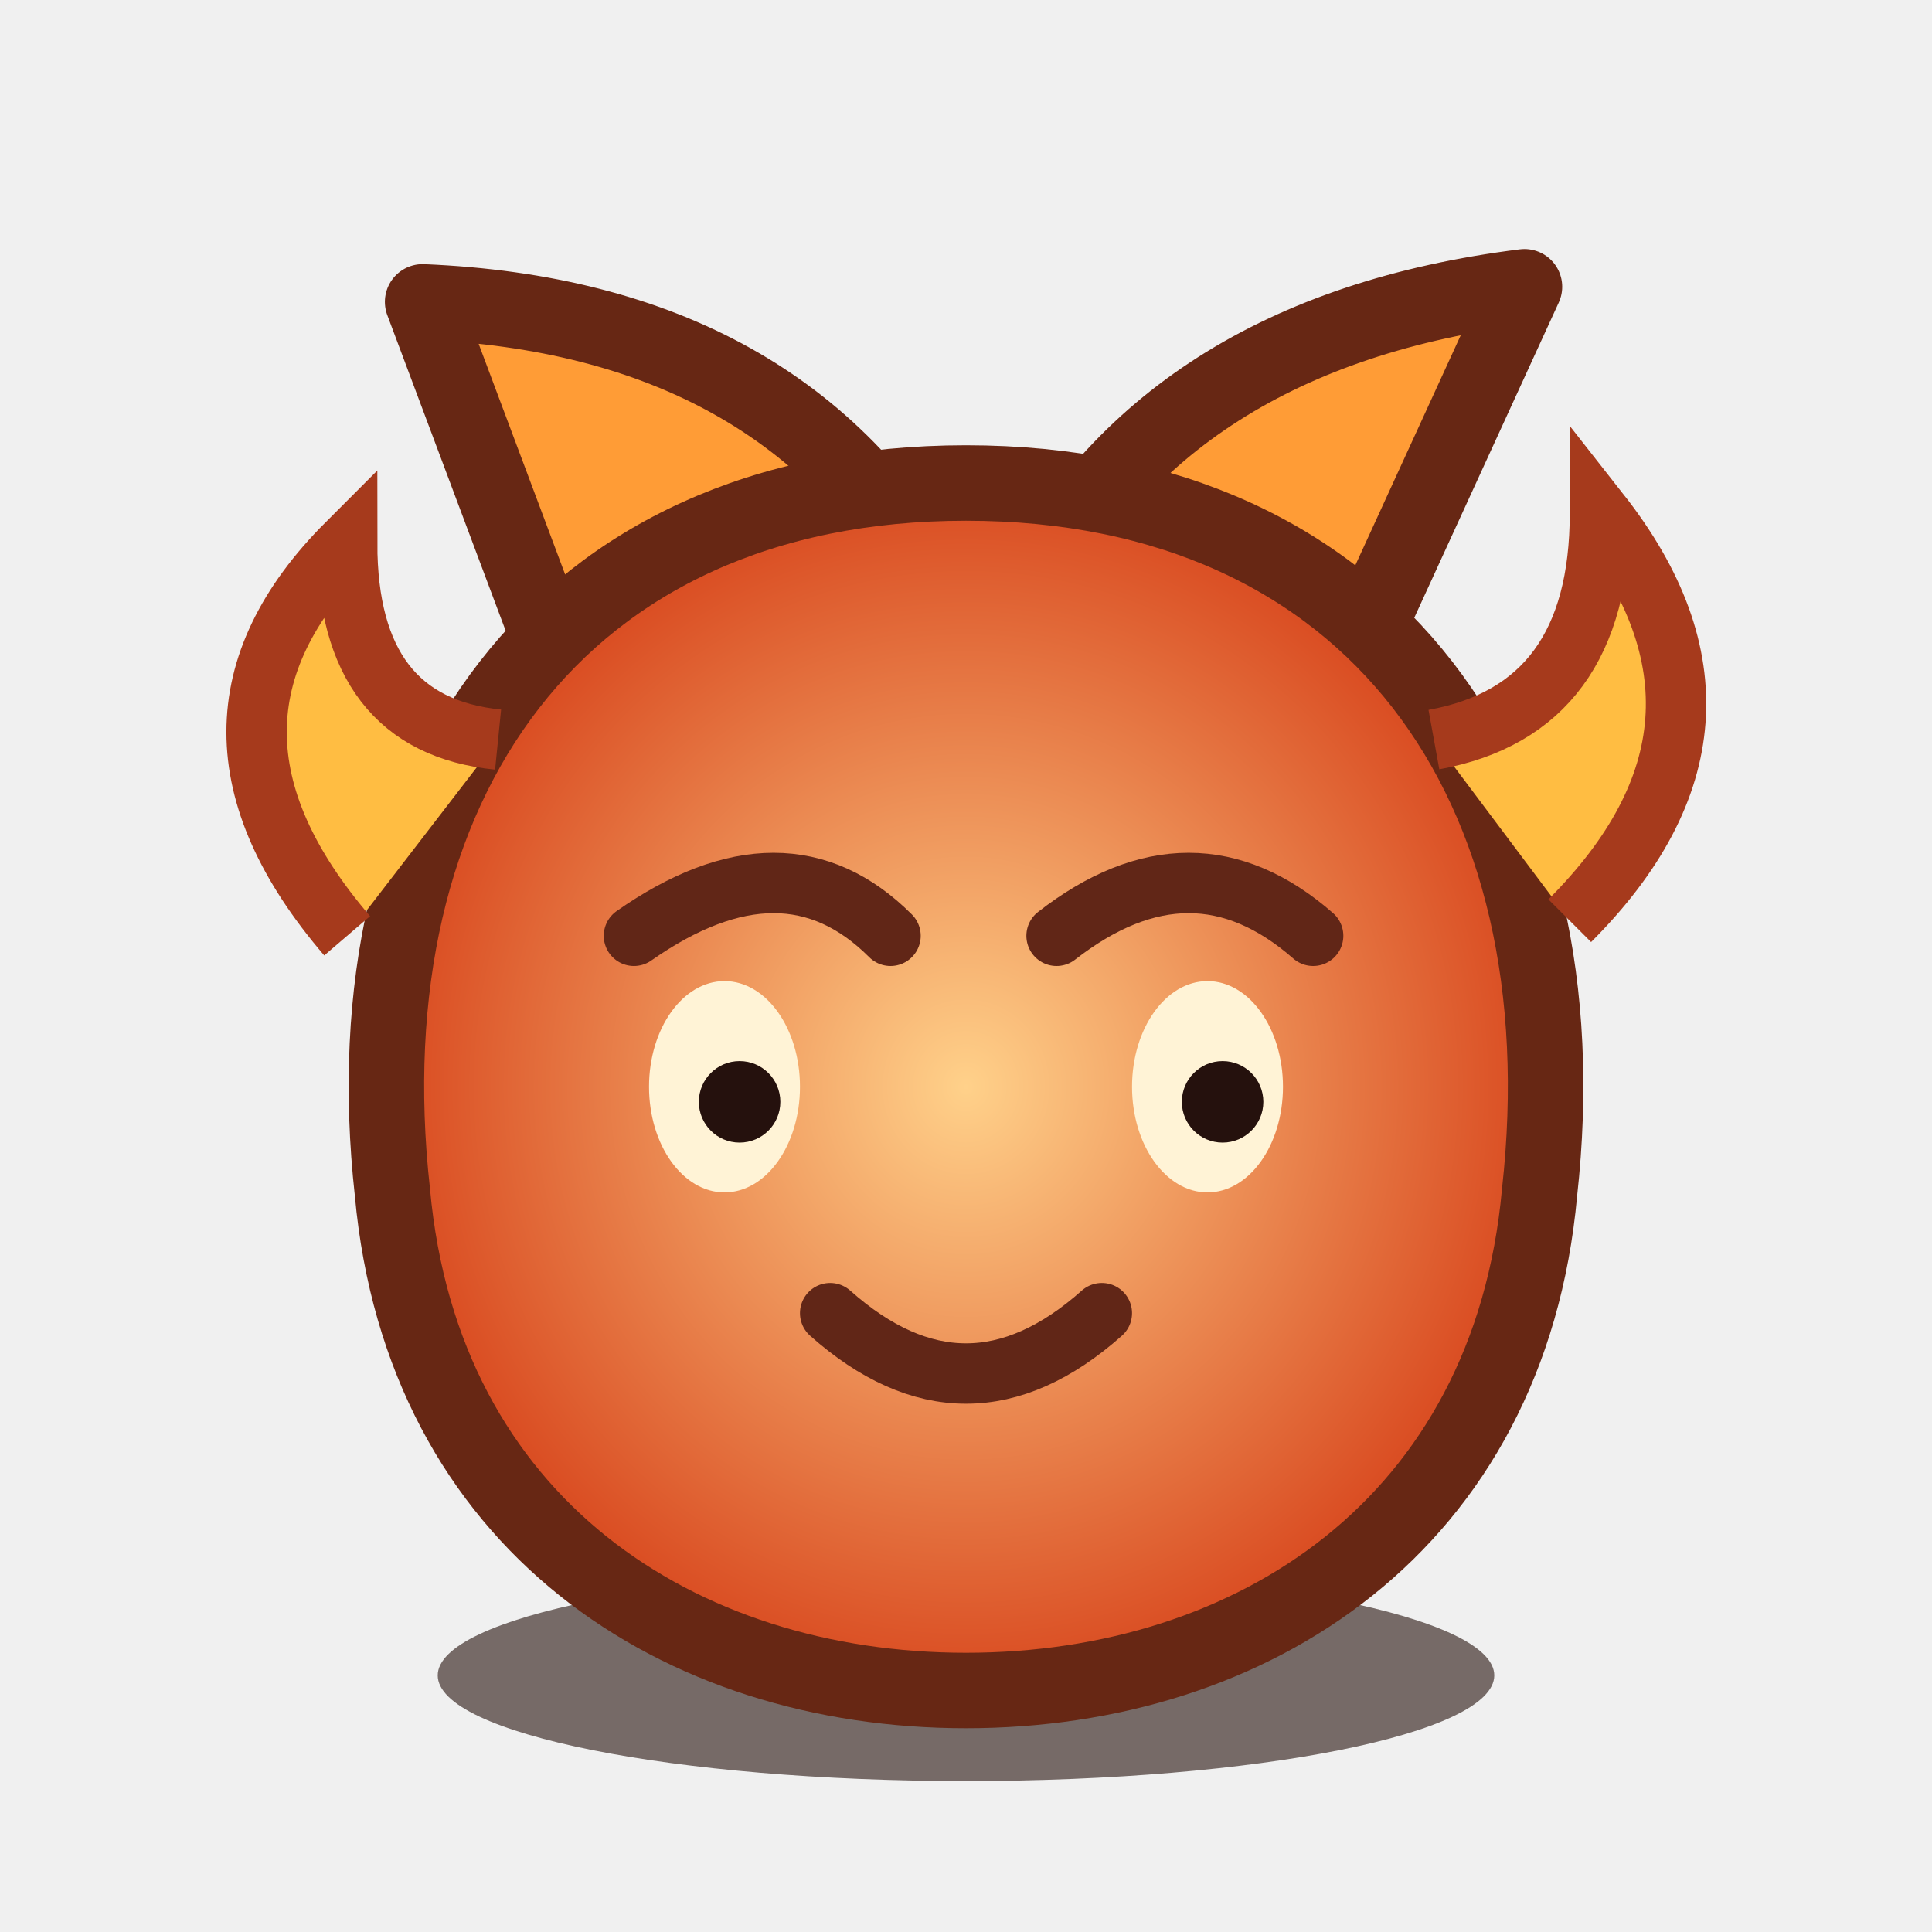
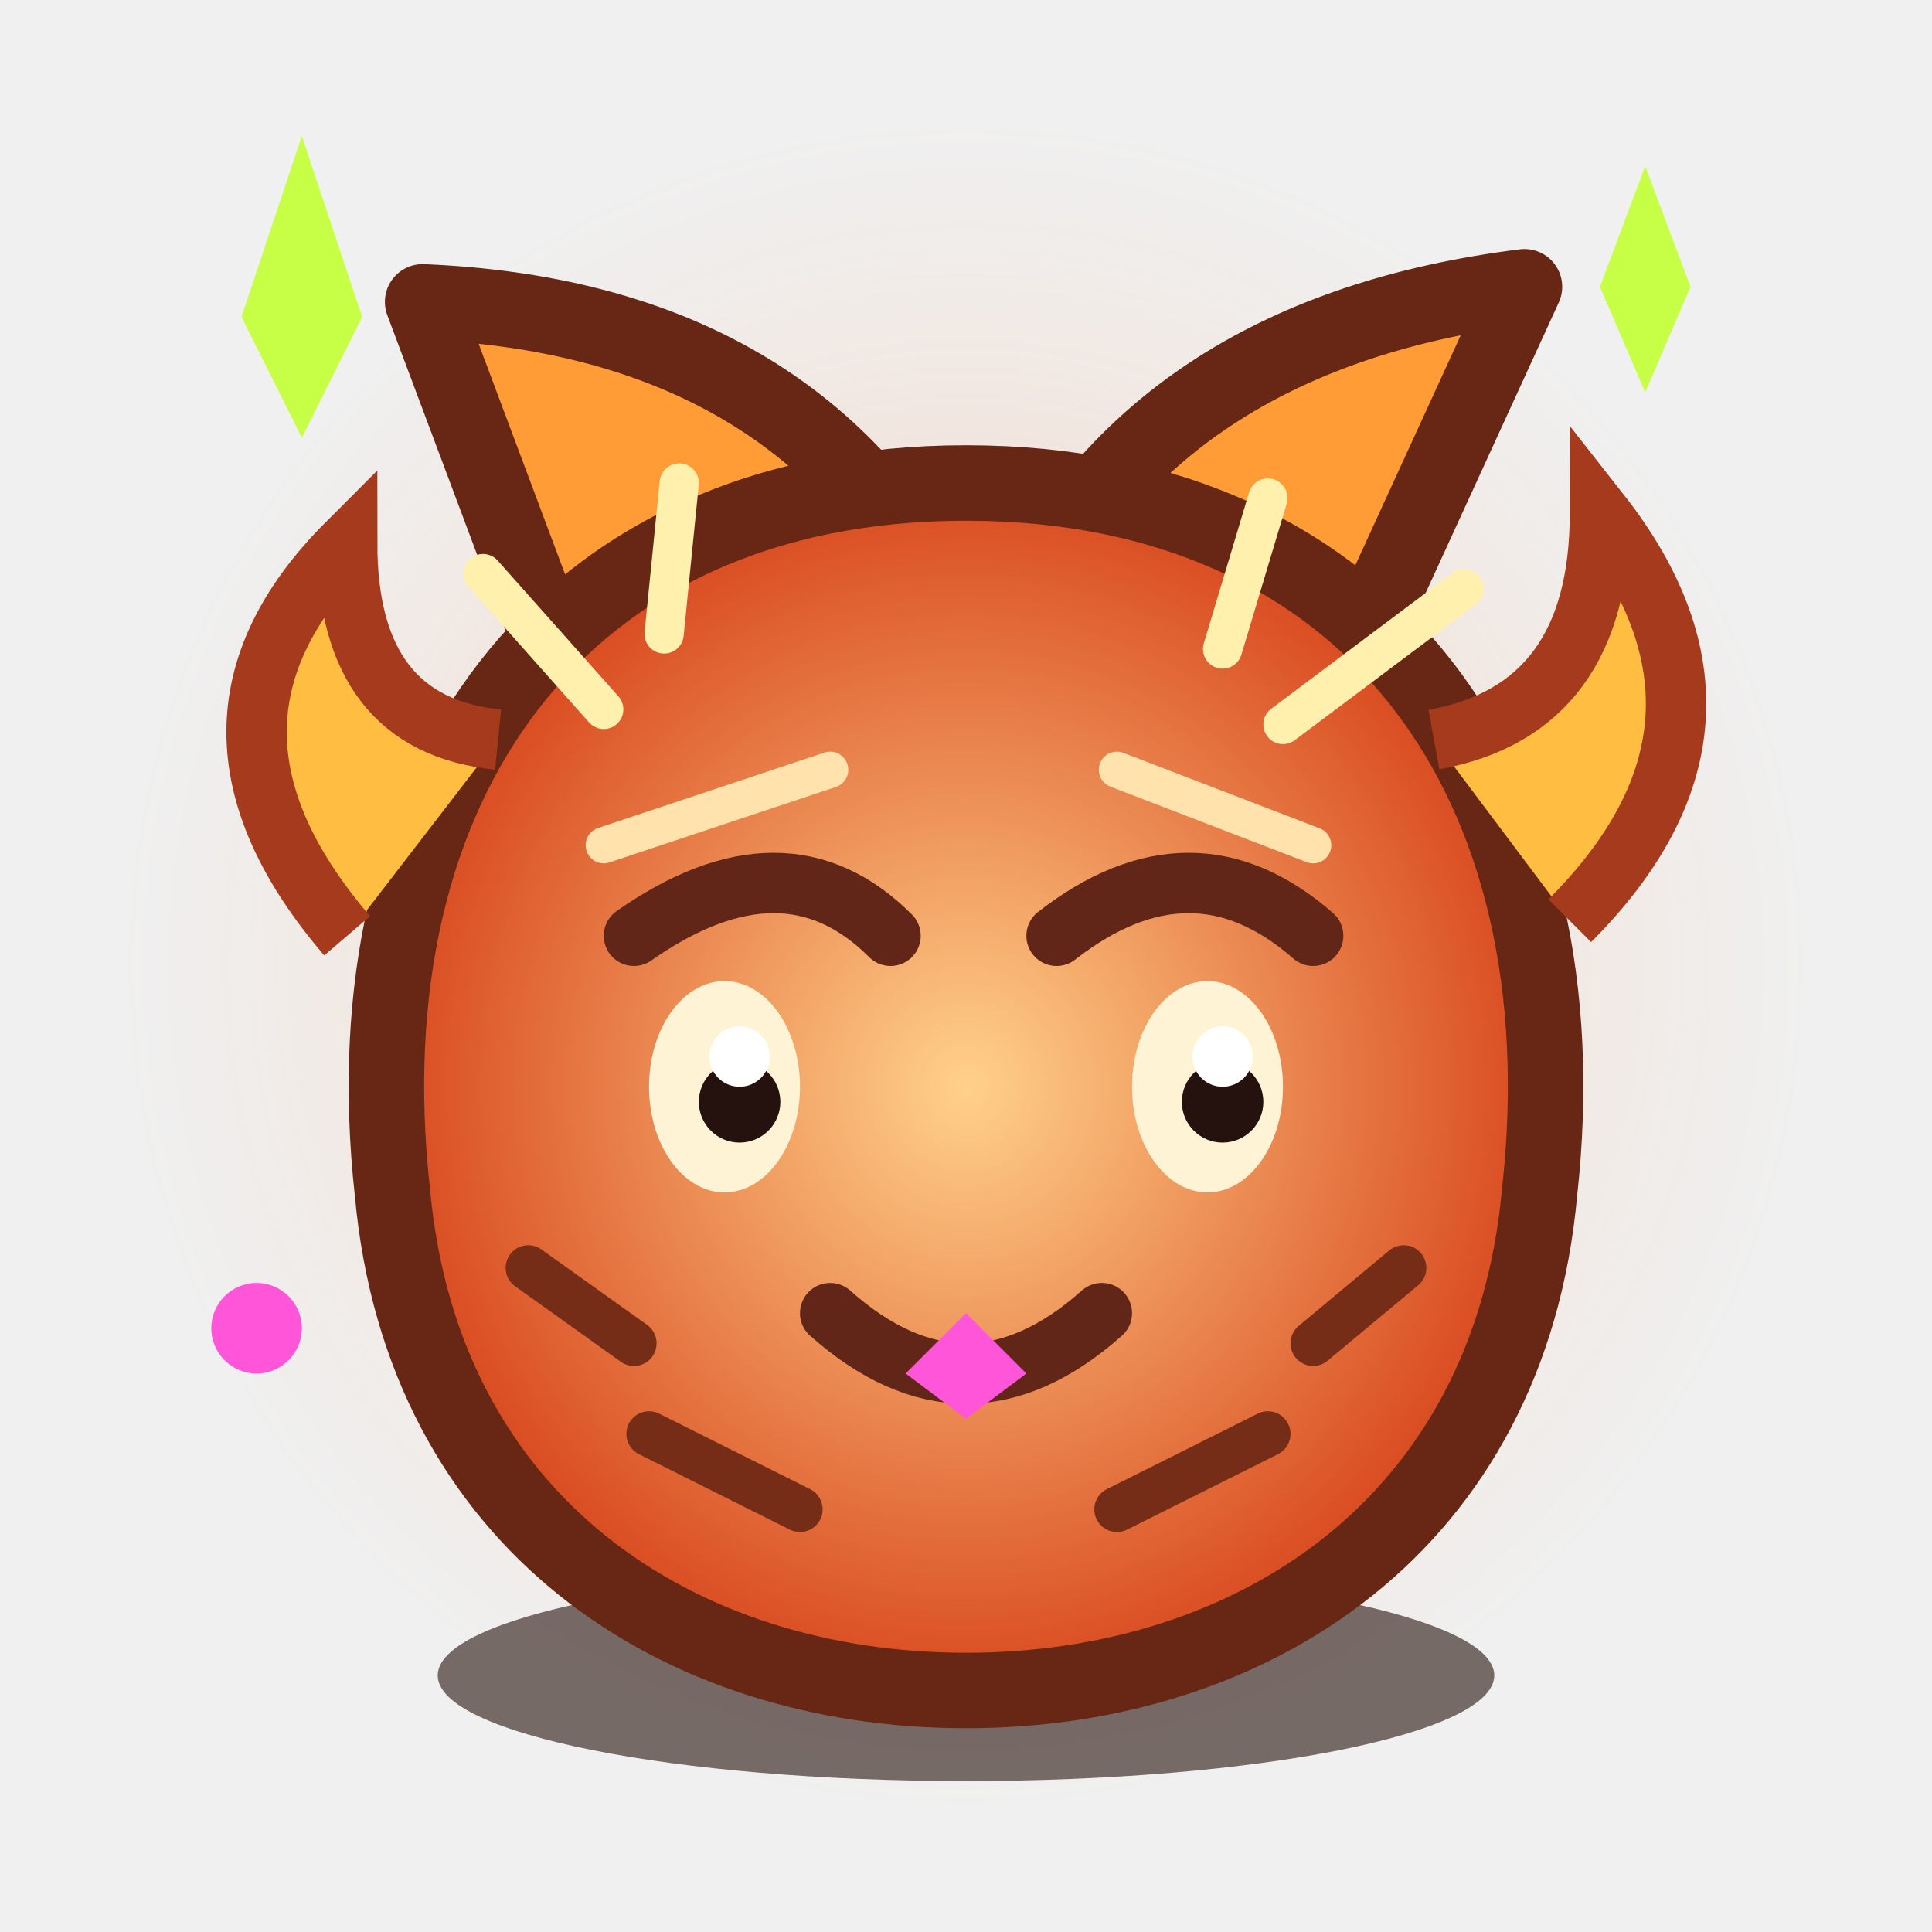
- <svg xmlns="http://www.w3.org/2000/svg" viewBox="0 0 128 128" role="img" aria-labelledby="title">
+ <svg xmlns="http://www.w3.org/2000/svg" viewBox="0 0 128 128" role="img" aria-labelledby="title desc">
  <defs>
    <radialGradient id="fur">
      <stop stop-color="#ffd18a" />
      <stop offset="1" stop-color="#d94a20" />
    </radialGradient>
+     <radialGradient id="aura">
+       <stop stop-color="#ff8d45" stop-opacity=".25" />
+       <stop offset="1" stop-color="#ff8d45" stop-opacity="0" />
+     </radialGradient>
  </defs>
+   <circle cx="64" cy="64" r="56" fill="url(#aura)" />
  <ellipse cx="64" cy="111" rx="35" ry="7" fill="#24110c" opacity=".6" />
  <path d="M37 44 28 20q24 1 34 19M90 43l11-24Q77 22 68 40" fill="#ff9c36" stroke="#672714" stroke-width="5" stroke-linejoin="round" />
  <path d="M64 32c-27 0-41 20-38 47 2 22 19 33 38 33s36-11 38-33C105 52 91 32 64 32Z" fill="url(#fur)" stroke="#672714" stroke-width="5" />
  <path d="M42 62q10-7 17 0m11 0q9-7 17 0" fill="none" stroke="#612617" stroke-width="4" stroke-linecap="round" />
  <ellipse cx="48" cy="72" rx="5" ry="7" fill="#fff3d6" />
  <ellipse cx="80" cy="72" rx="5" ry="7" fill="#fff3d6" />
  <circle cx="49" cy="73" r="2.7" fill="#25110d" />
  <circle cx="81" cy="73" r="2.7" fill="#25110d" />
  <path d="M55 87q9 8 18 0" fill="none" stroke="#612617" stroke-width="4" stroke-linecap="round" />
  <path d="M23 62q-12-14 0-26 0 12 10 13M104 61q13-13 2-27 0 13-11 15" fill="#ffbd42" stroke="#a63a1c" stroke-width="4" />
+   <g id="remaster-details" fill="none" stroke-linejoin="round" stroke-linecap="round">
+     <path d="M40 47 32 38m12 4 1-10m40 16 12-9m-16 4 3-10" stroke="#fff0ae" stroke-width="2.6" />
+     <path d="m35 84 7 5m51-5-6 5M43 95l10 5m31-5-10 5" stroke="#762d18" stroke-width="3" />
+     <path d="m40 56 15-5m19 0 13 5" stroke="#ffe2ac" stroke-width="2.4" />
+     <path d="m64 87 4 4-4 3-4-3Z" fill="#ff55d8" />
+     <circle cx="49" cy="70" r="2" fill="#fff" />
+     <circle cx="81" cy="70" r="2" fill="#fff" />
+     <path d="m16 21 4-12 4 12-4 8Zm90-2 3-8 3 8-3 7Z" fill="#c6ff45" />
+     <circle cx="17" cy="88" r="3" fill="#ff55d8" />
+   </g>
</svg>
